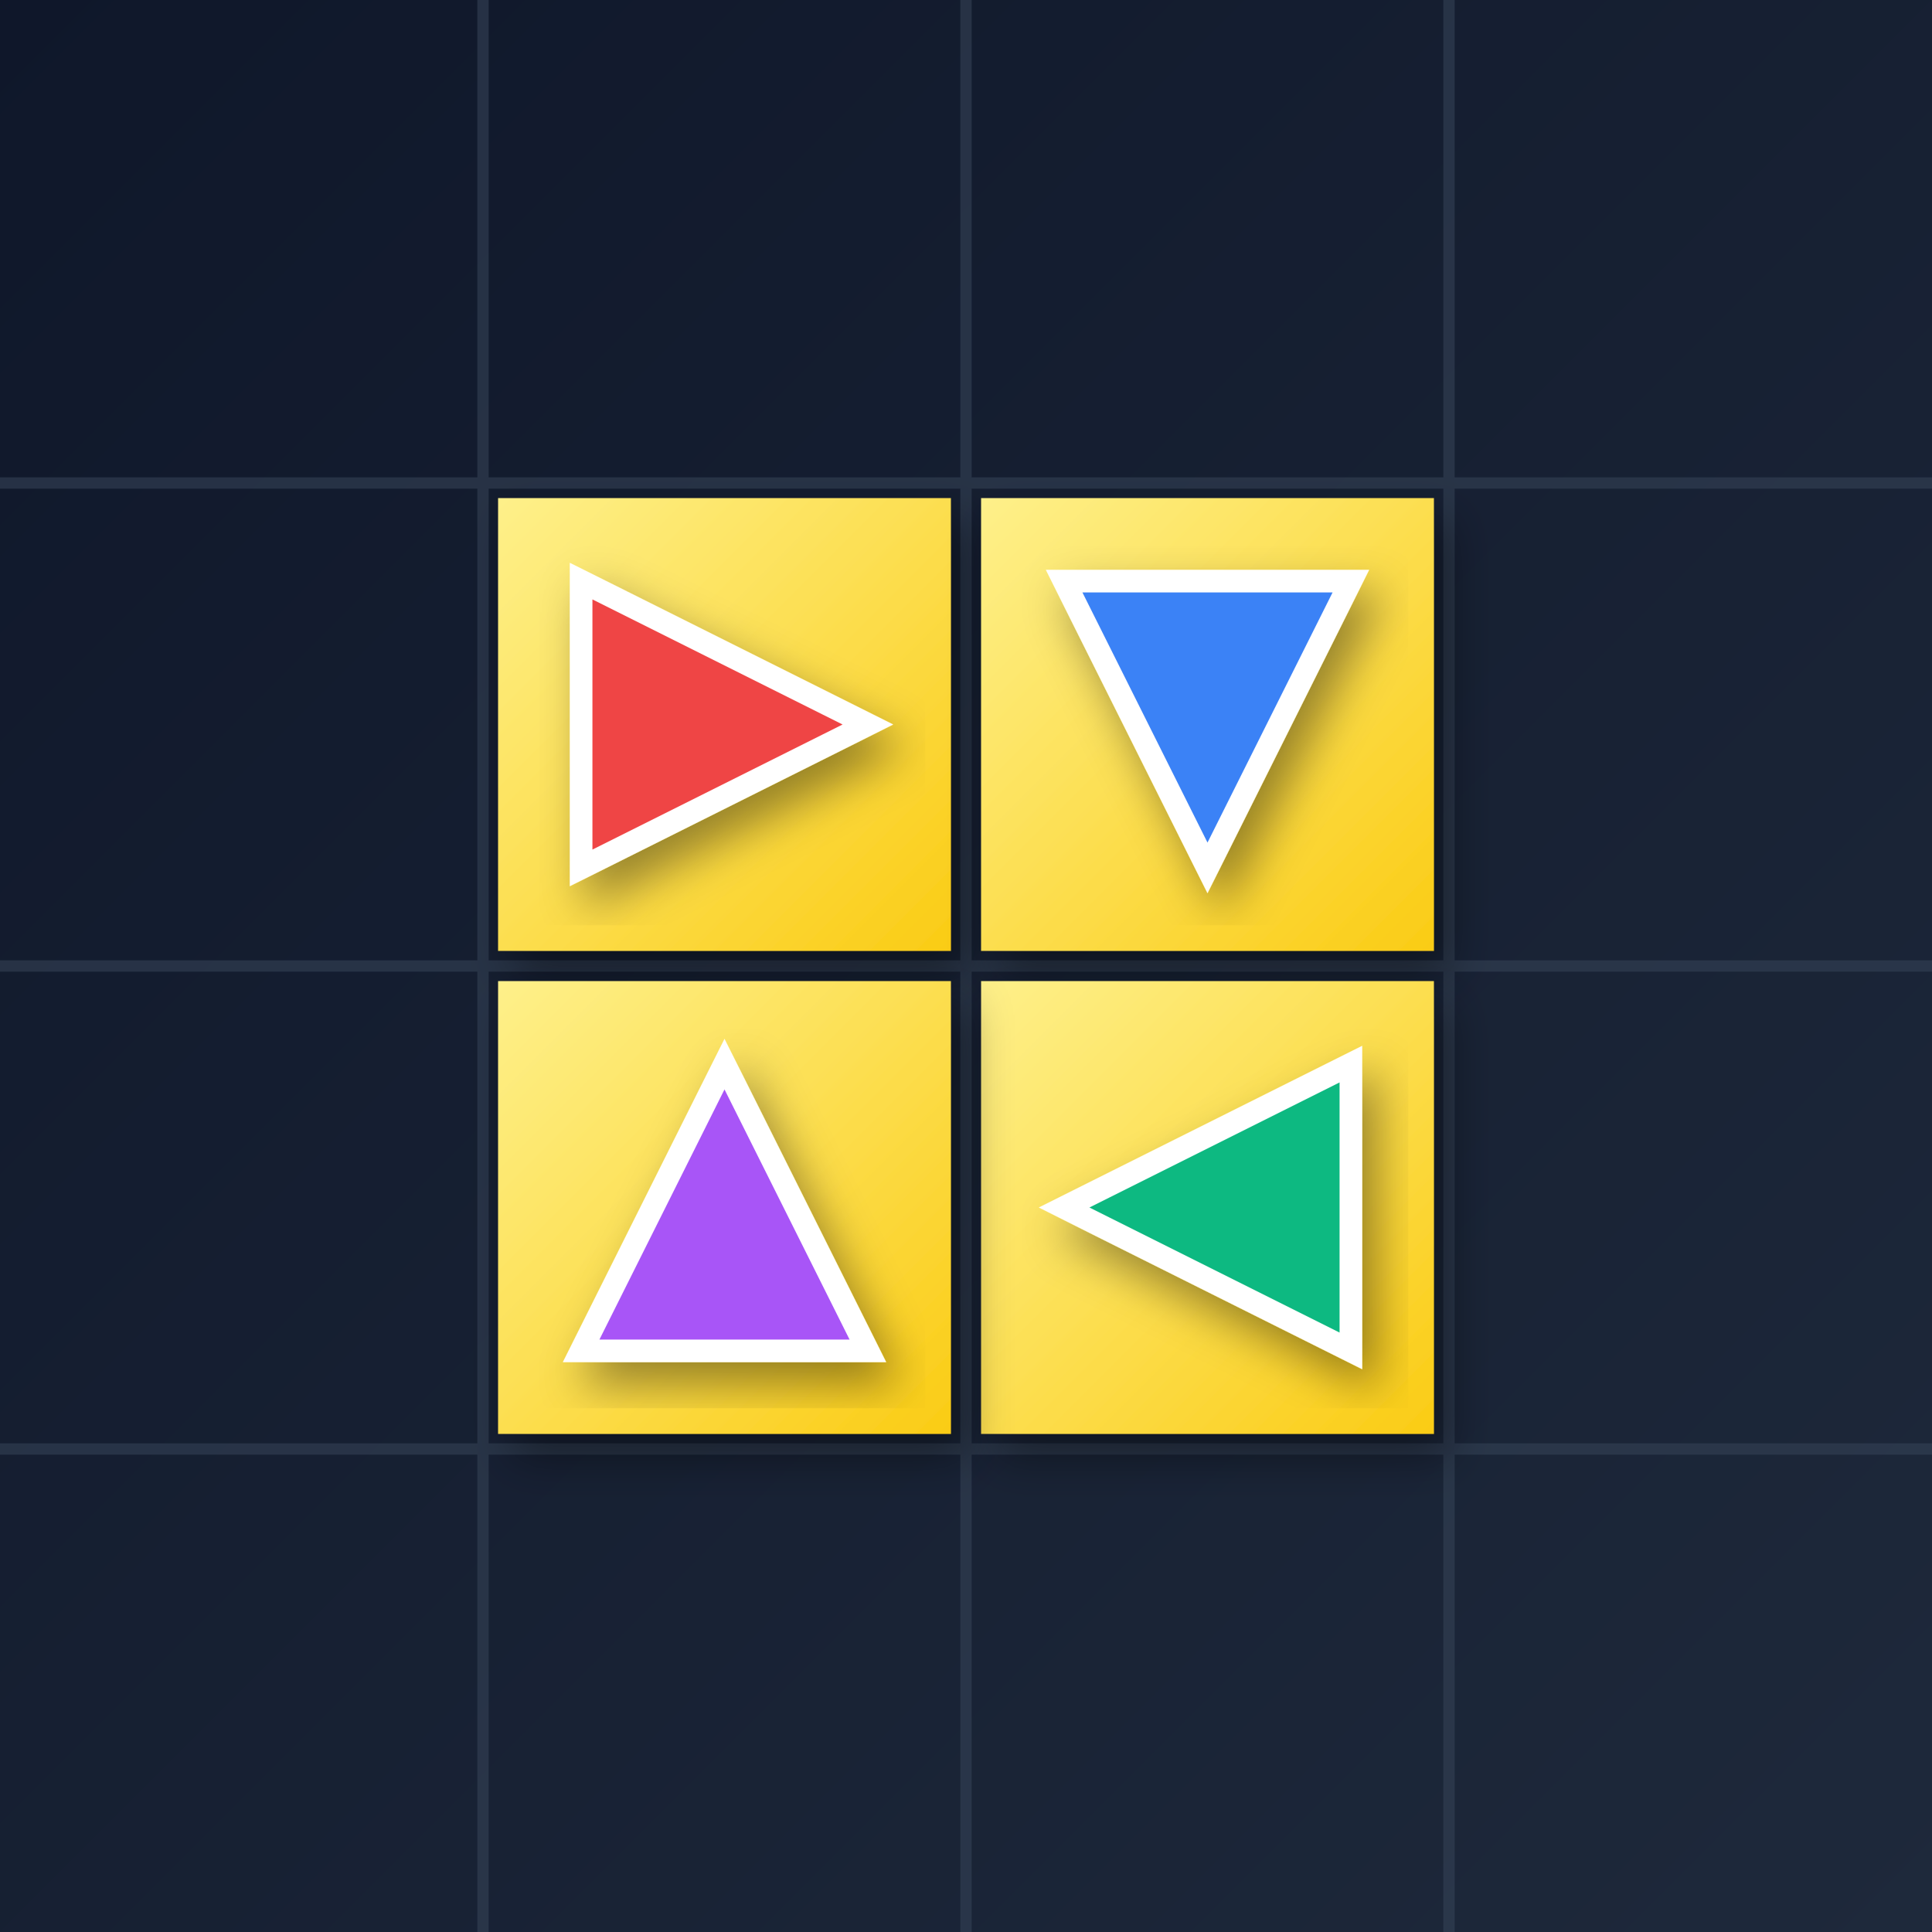
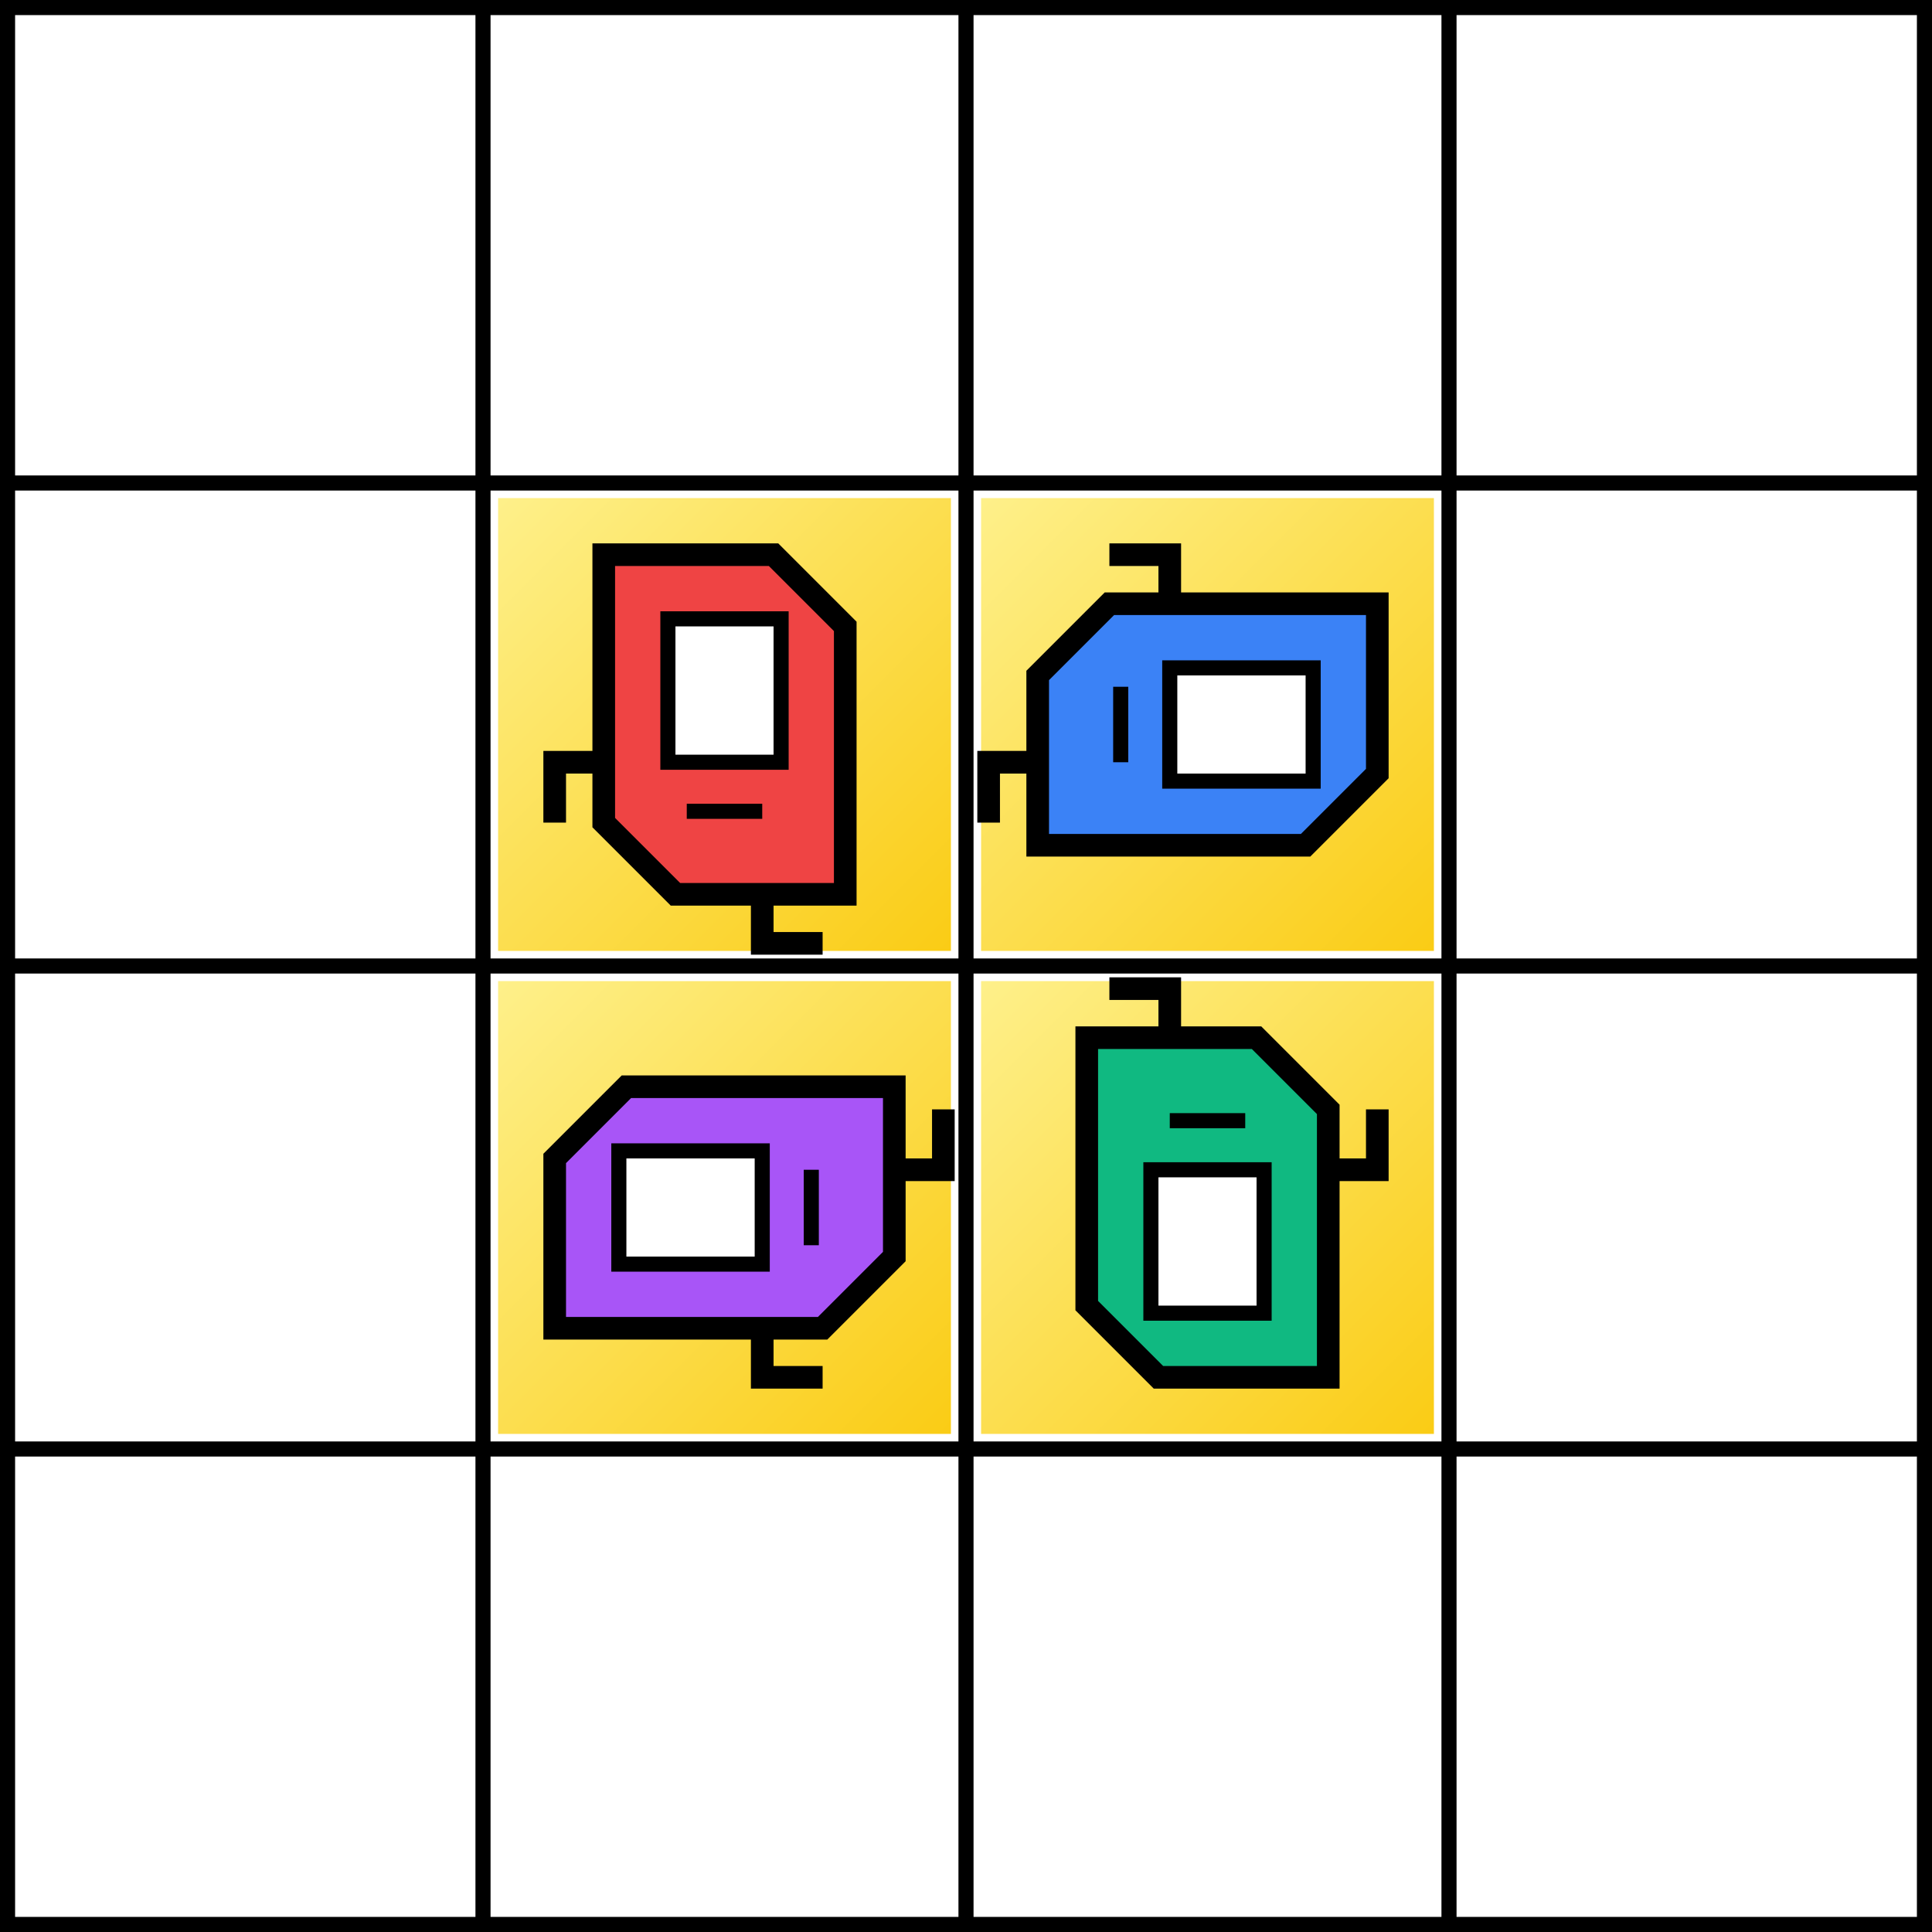
<svg xmlns="http://www.w3.org/2000/svg" viewBox="0 0 512 512" width="512" height="512">
  <defs>
-     <linearGradient id="bgGradient" x1="0%" y1="0%" x2="100%" y2="100%">
-       <stop offset="0%" stop-color="#0f172a" />
-       <stop offset="100%" stop-color="#1e293b" />
-     </linearGradient>
-     <filter id="shadow" x="-20%" y="-20%" width="140%" height="140%">
-       <feDropShadow dx="4" dy="6" stdDeviation="6" flood-opacity="0.4" />
-     </filter>
    <linearGradient id="highlightGrad" x1="0%" y1="0%" x2="100%" y2="100%">
      <stop offset="0%" stop-color="#fef08a" />
      <stop offset="100%" stop-color="#facc15" />
    </linearGradient>
  </defs>
-   <rect width="512" height="512" fill="url(#bgGradient)" />
-   <g stroke="#334155" stroke-width="3" opacity="0.6">
+   <rect x="2" y="2" width="508" height="508" fill="#FFFFFF" stroke="#000000" stroke-width="4" />
+   <g stroke="#000000" stroke-width="4">
    <line x1="128" y1="0" x2="128" y2="512" />
    <line x1="256" y1="0" x2="256" y2="512" />
    <line x1="384" y1="0" x2="384" y2="512" />
    <line x1="0" y1="128" x2="512" y2="128" />
    <line x1="0" y1="256" x2="512" y2="256" />
    <line x1="0" y1="384" x2="512" y2="384" />
  </g>
-   <rect x="132" y="132" width="120" height="120" fill="url(#highlightGrad)" filter="url(#shadow)" />
-   <rect x="260" y="132" width="120" height="120" fill="url(#highlightGrad)" filter="url(#shadow)" />
-   <rect x="260" y="260" width="120" height="120" fill="url(#highlightGrad)" filter="url(#shadow)" />
-   <rect x="132" y="260" width="120" height="120" fill="url(#highlightGrad)" filter="url(#shadow)" />
-   <g transform="translate(192, 192)" filter="url(#shadow)">
-     <polygon points="-38,-38 -38,38 38,0" fill="#ef4444" stroke="#ffffff" stroke-width="6" />
+   <rect x="132" y="132" width="120" height="120" fill="url(#highlightGrad)" />
+   <rect x="260" y="132" width="120" height="120" fill="url(#highlightGrad)" />
+   <rect x="260" y="260" width="120" height="120" fill="url(#highlightGrad)" />
+   <rect x="132" y="260" width="120" height="120" fill="url(#highlightGrad)" />
+   <g transform="translate(192, 192) rotate(0)">
+     <polyline points="-32,10 -45,10 -45,23" fill="none" stroke="#000000" stroke-width="6" stroke-linejoin="miter" stroke-linecap="square" />
+     <polyline points="10,45 10,58 23,58" fill="none" stroke="#000000" stroke-width="6" stroke-linejoin="miter" stroke-linecap="square" />
+     <polygon points="-32,-45 13,-45 32,-26 32,45 -13,45 -32,26" fill="#ef4444" stroke="#000000" stroke-width="6" stroke-linejoin="miter" />
+     <polygon points="-15,-28 15,-28 15,10 -15,10" fill="#FFFFFF" stroke="#000000" stroke-width="4" stroke-linejoin="miter" />
+     <line x1="-8" y1="23" x2="8" y2="23" stroke="#000000" stroke-width="4" stroke-linecap="square" />
  </g>
-   <g transform="translate(320, 192)" filter="url(#shadow)">
-     <polygon points="-38,-38 38,-38 0,38" fill="#3b82f6" stroke="#ffffff" stroke-width="6" />
+   <g transform="translate(320, 192) rotate(90)">
+     <polyline points="-32,10 -45,10 -45,23" fill="none" stroke="#000000" stroke-width="6" stroke-linejoin="miter" stroke-linecap="square" />
+     <polyline points="10,45 10,58 23,58" fill="none" stroke="#000000" stroke-width="6" stroke-linejoin="miter" stroke-linecap="square" />
+     <polygon points="-32,-45 13,-45 32,-26 32,45 -13,45 -32,26" fill="#3b82f6" stroke="#000000" stroke-width="6" stroke-linejoin="miter" />
+     <polygon points="-15,-28 15,-28 15,10 -15,10" fill="#FFFFFF" stroke="#000000" stroke-width="4" stroke-linejoin="miter" />
+     <line x1="-8" y1="23" x2="8" y2="23" stroke="#000000" stroke-width="4" stroke-linecap="square" />
  </g>
-   <g transform="translate(320, 320)" filter="url(#shadow)">
-     <polygon points="38,-38 38,38 -38,0" fill="#10b981" stroke="#ffffff" stroke-width="6" />
+   <g transform="translate(320, 320) rotate(180)">
+     <polyline points="-32,10 -45,10 -45,23" fill="none" stroke="#000000" stroke-width="6" stroke-linejoin="miter" stroke-linecap="square" />
+     <polyline points="10,45 10,58 23,58" fill="none" stroke="#000000" stroke-width="6" stroke-linejoin="miter" stroke-linecap="square" />
+     <polygon points="-32,-45 13,-45 32,-26 32,45 -13,45 -32,26" fill="#10b981" stroke="#000000" stroke-width="6" stroke-linejoin="miter" />
+     <polygon points="-15,-28 15,-28 15,10 -15,10" fill="#FFFFFF" stroke="#000000" stroke-width="4" stroke-linejoin="miter" />
+     <line x1="-8" y1="23" x2="8" y2="23" stroke="#000000" stroke-width="4" stroke-linecap="square" />
  </g>
-   <g transform="translate(192, 320)" filter="url(#shadow)">
-     <polygon points="-38,38 38,38 0,-38" fill="#a855f7" stroke="#ffffff" stroke-width="6" />
+   <g transform="translate(192, 320) rotate(270)">
+     <polyline points="-32,10 -45,10 -45,23" fill="none" stroke="#000000" stroke-width="6" stroke-linejoin="miter" stroke-linecap="square" />
+     <polyline points="10,45 10,58 23,58" fill="none" stroke="#000000" stroke-width="6" stroke-linejoin="miter" stroke-linecap="square" />
+     <polygon points="-32,-45 13,-45 32,-26 32,45 -13,45 -32,26" fill="#a855f7" stroke="#000000" stroke-width="6" stroke-linejoin="miter" />
+     <polygon points="-15,-28 15,-28 15,10 -15,10" fill="#FFFFFF" stroke="#000000" stroke-width="4" stroke-linejoin="miter" />
+     <line x1="-8" y1="23" x2="8" y2="23" stroke="#000000" stroke-width="4" stroke-linecap="square" />
  </g>
</svg>
